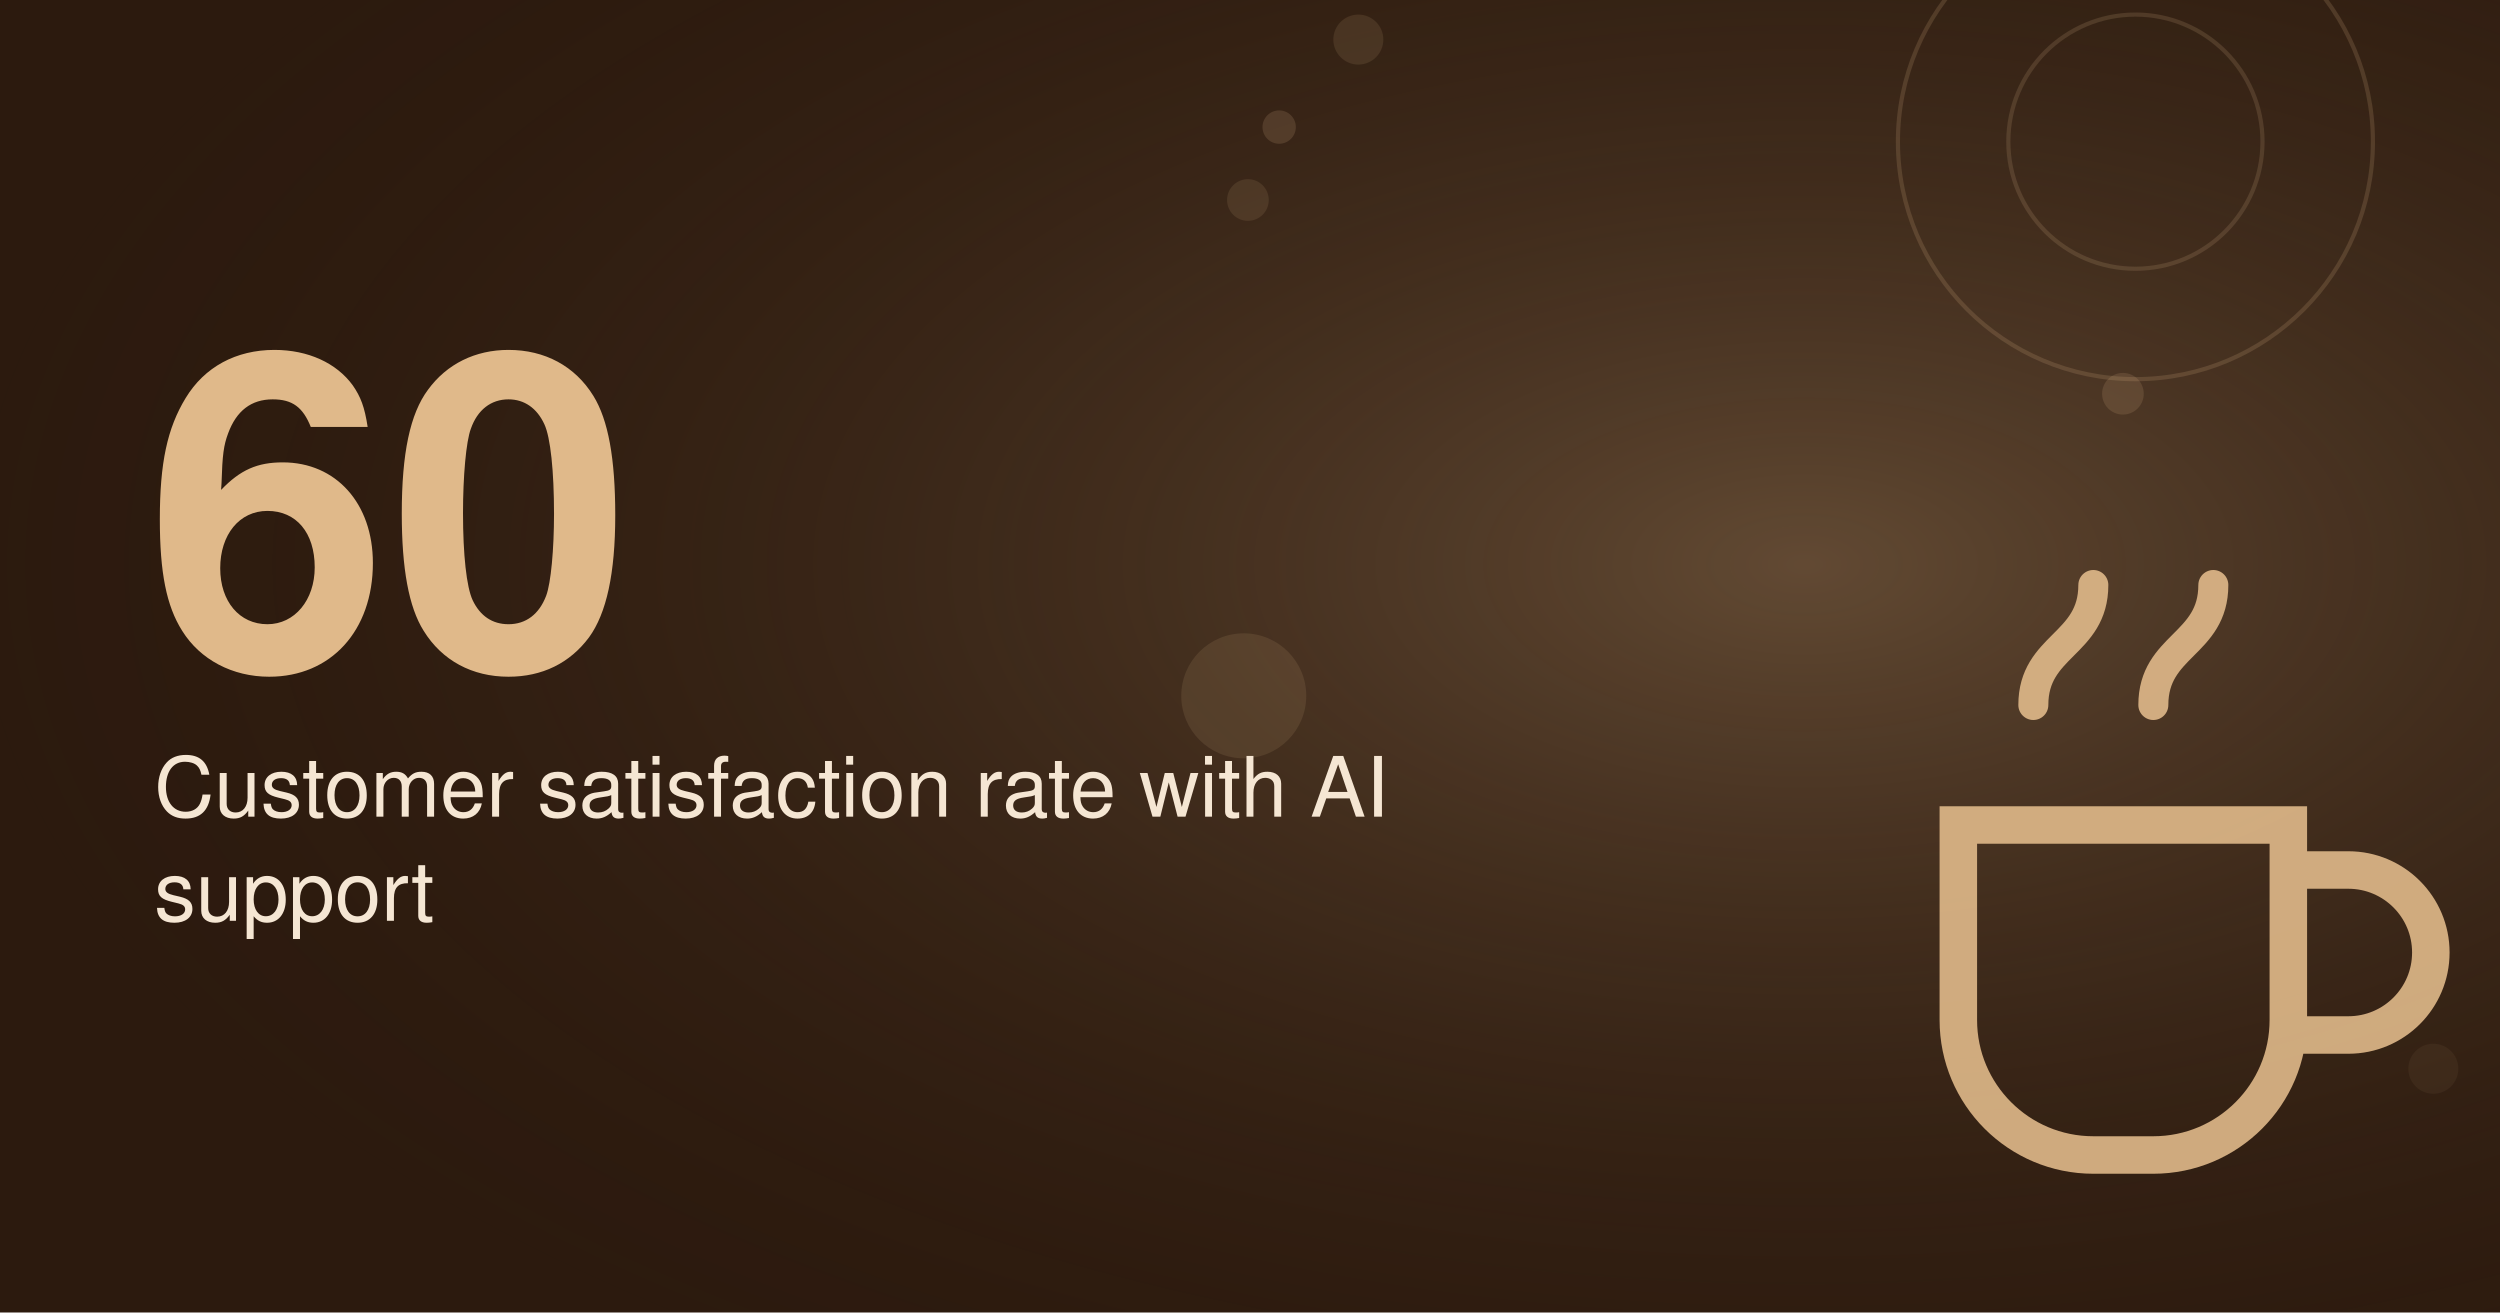
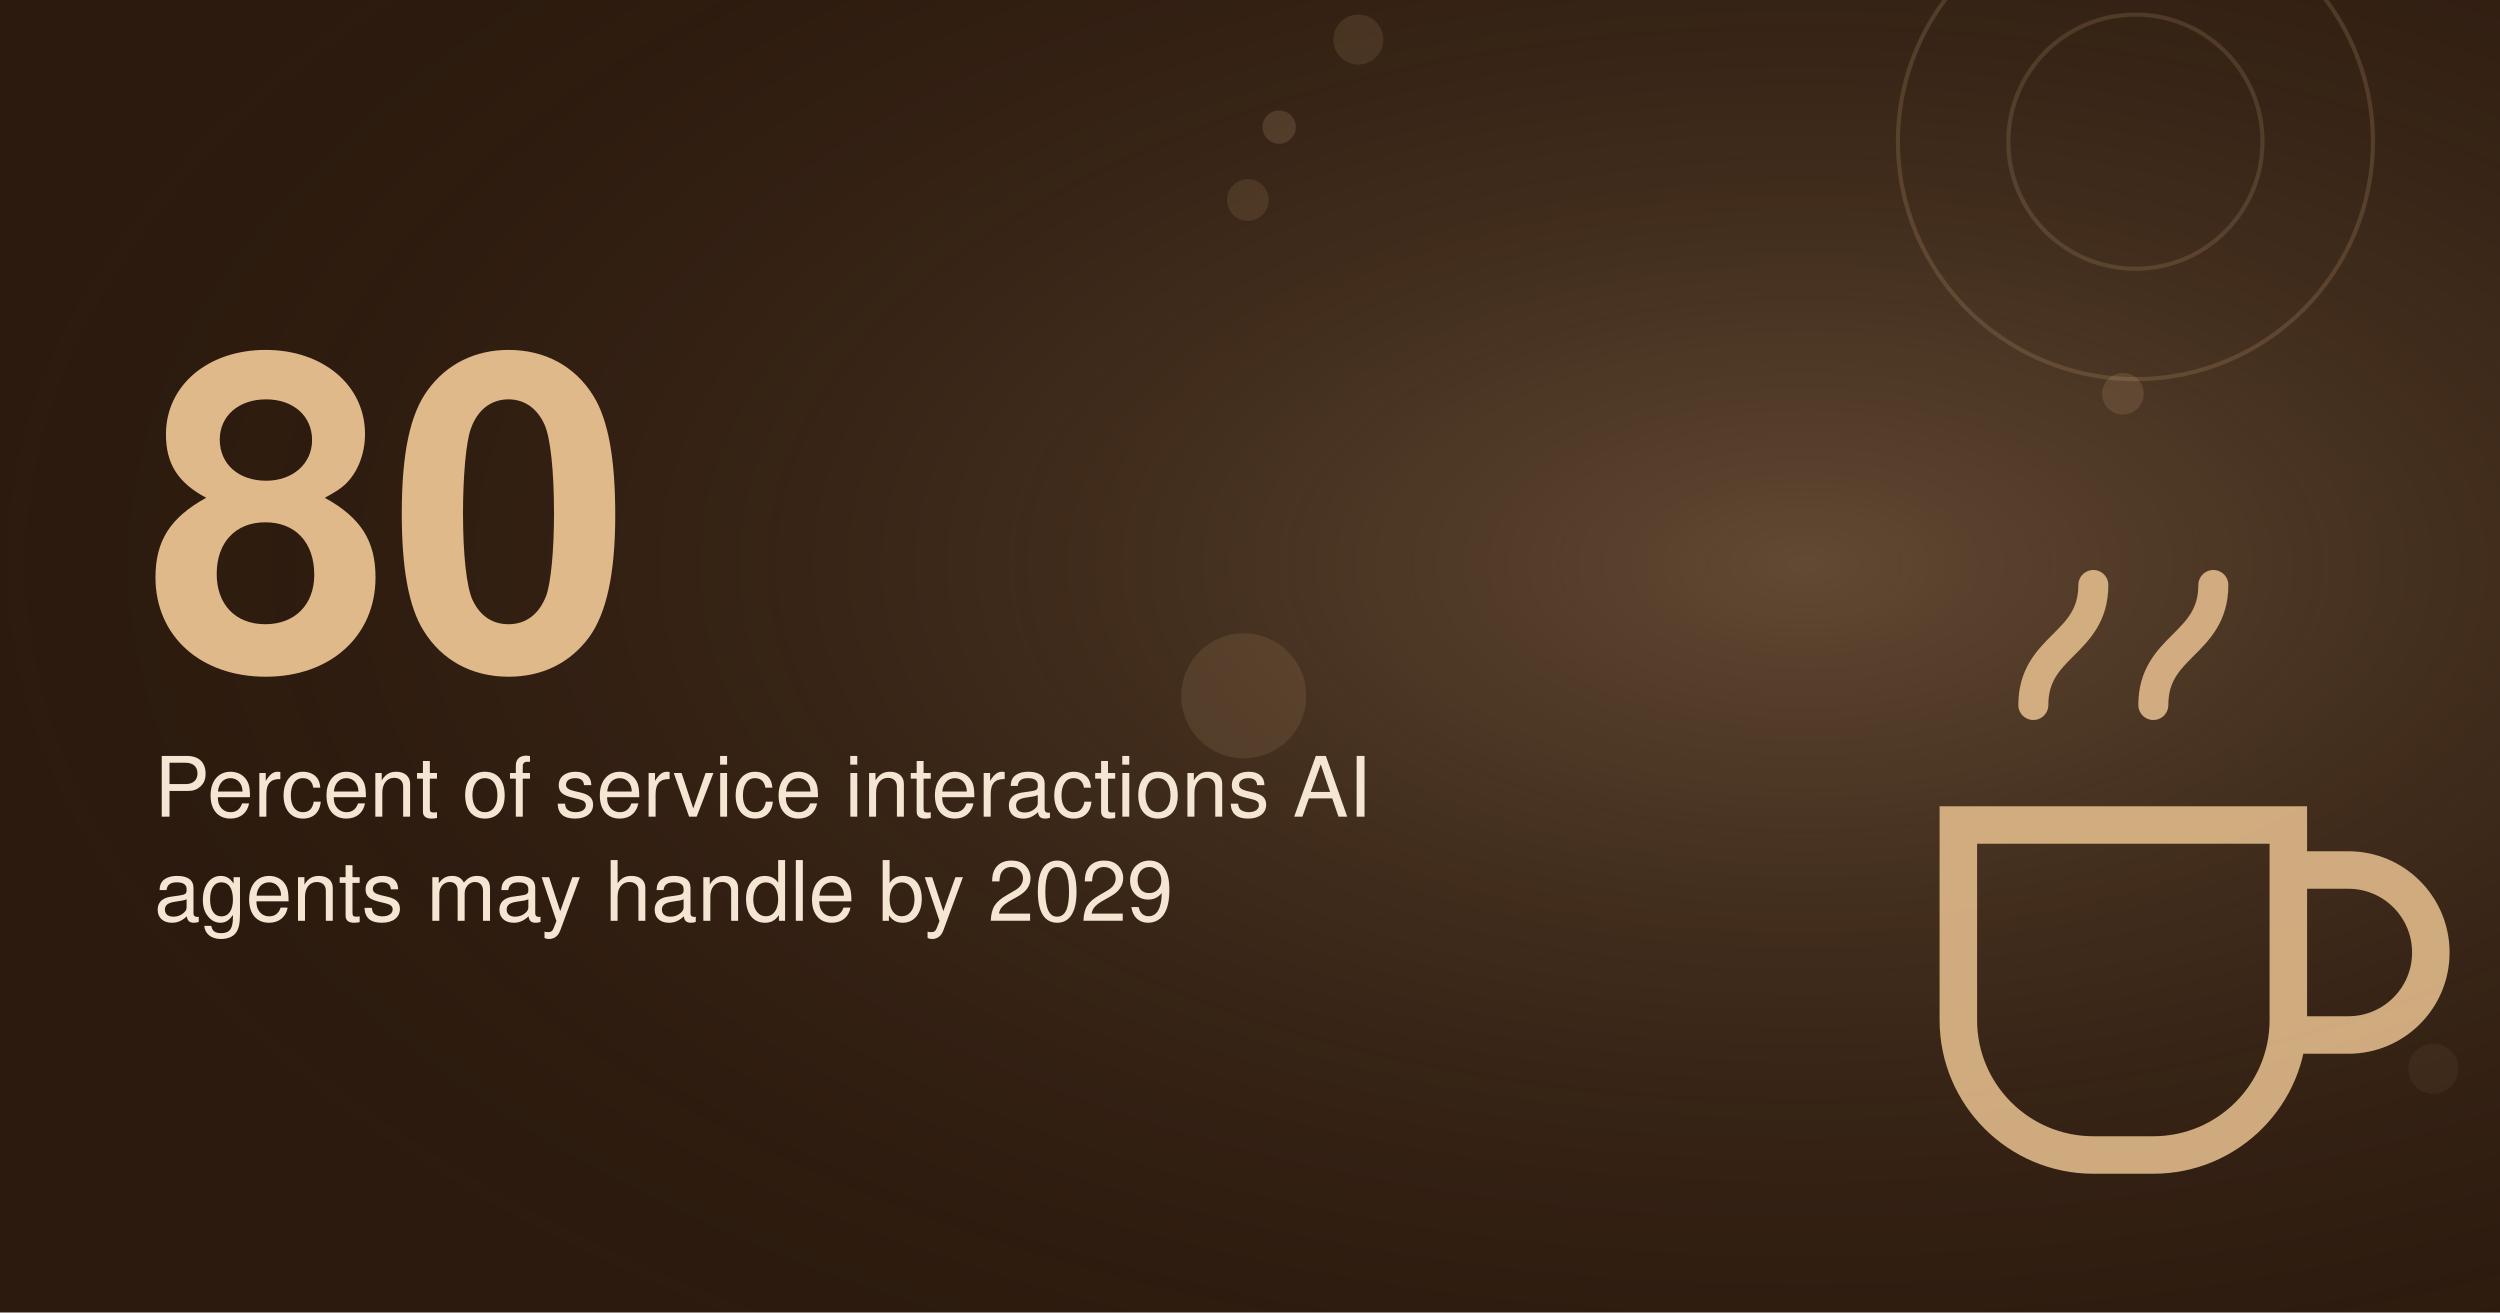
- <svg xmlns="http://www.w3.org/2000/svg" width="1200" height="630" viewBox="0 0 1200 630" role="img" aria-label="How AI Agents Can Revolutionize Customer Service in Coffee Shops">
+ <svg xmlns="http://www.w3.org/2000/svg" width="1200" height="630" viewBox="0 0 1200 630" role="img" aria-label="AI Agents for Coffee Shops: Customer Service Guide">
  <defs>
    <radialGradient id="g" cx="72%" cy="43%" r="75%">
      <stop offset="0" stop-color="#e0b98a" stop-opacity="0.30" />
      <stop offset="1" stop-color="#2c1a0e" stop-opacity="0" />
    </radialGradient>
  </defs>
  <rect width="1200" height="630" fill="#2c1a0e" />
  <rect width="1200" height="630" fill="url(#g)" />
  <circle cx="1025" cy="68" r="61" fill="none" stroke="#e0b98a" stroke-opacity="0.16" stroke-width="2" />
  <circle cx="1025" cy="68" r="114" fill="none" stroke="#e0b98a" stroke-opacity="0.17" stroke-width="2" />
  <circle cx="614" cy="61" r="8" fill="#e0b98a" fill-opacity="0.16" />
  <circle cx="1168" cy="513" r="12" fill="#e0b98a" fill-opacity="0.06" />
  <circle cx="597" cy="334" r="30" fill="#e0b98a" fill-opacity="0.12" />
  <circle cx="599" cy="96" r="10" fill="#e0b98a" fill-opacity="0.12" />
  <circle cx="1019" cy="189" r="10" fill="#e0b98a" fill-opacity="0.15" />
  <circle cx="652" cy="19" r="12" fill="#e0b98a" fill-opacity="0.12" />
  <g transform="translate(940 360) scale(3.6)" opacity="0.9">
    <path d="M0 10h44v26a18 18 0 0 1-18 18h-8A18 18 0 0 1 0 36z M44 16h8a10 10 0 0 1 0 22h-8" fill="none" stroke="#e0b98a" stroke-width="5" />
    <path d="M10 -6c0-8 8-8 8-16M26 -6c0-8 8-8 8-16" fill="none" stroke="#e0b98a" stroke-width="4" stroke-linecap="round" />
  </g>
-   <text x="70" y="320" font-family="Helvetica, Arial, sans-serif" font-size="210" font-weight="800" fill="#e0b98a">60</text>
-   <text x="74" y="392" font-family="Helvetica, Arial, sans-serif" font-size="40" fill="#f5e6d3">Customer satisfaction rate with AI</text>
-   <text x="74" y="442" font-family="Helvetica, Arial, sans-serif" font-size="40" fill="#f5e6d3">support</text>
+   <text x="70" y="320" font-family="Helvetica, Arial, sans-serif" font-size="210" font-weight="800" fill="#e0b98a">80</text>
+   <text x="74" y="392" font-family="Helvetica, Arial, sans-serif" font-size="40" fill="#f5e6d3">Percent of service interactions AI</text>
+   <text x="74" y="442" font-family="Helvetica, Arial, sans-serif" font-size="40" fill="#f5e6d3">agents may handle by 2029</text>
</svg>
